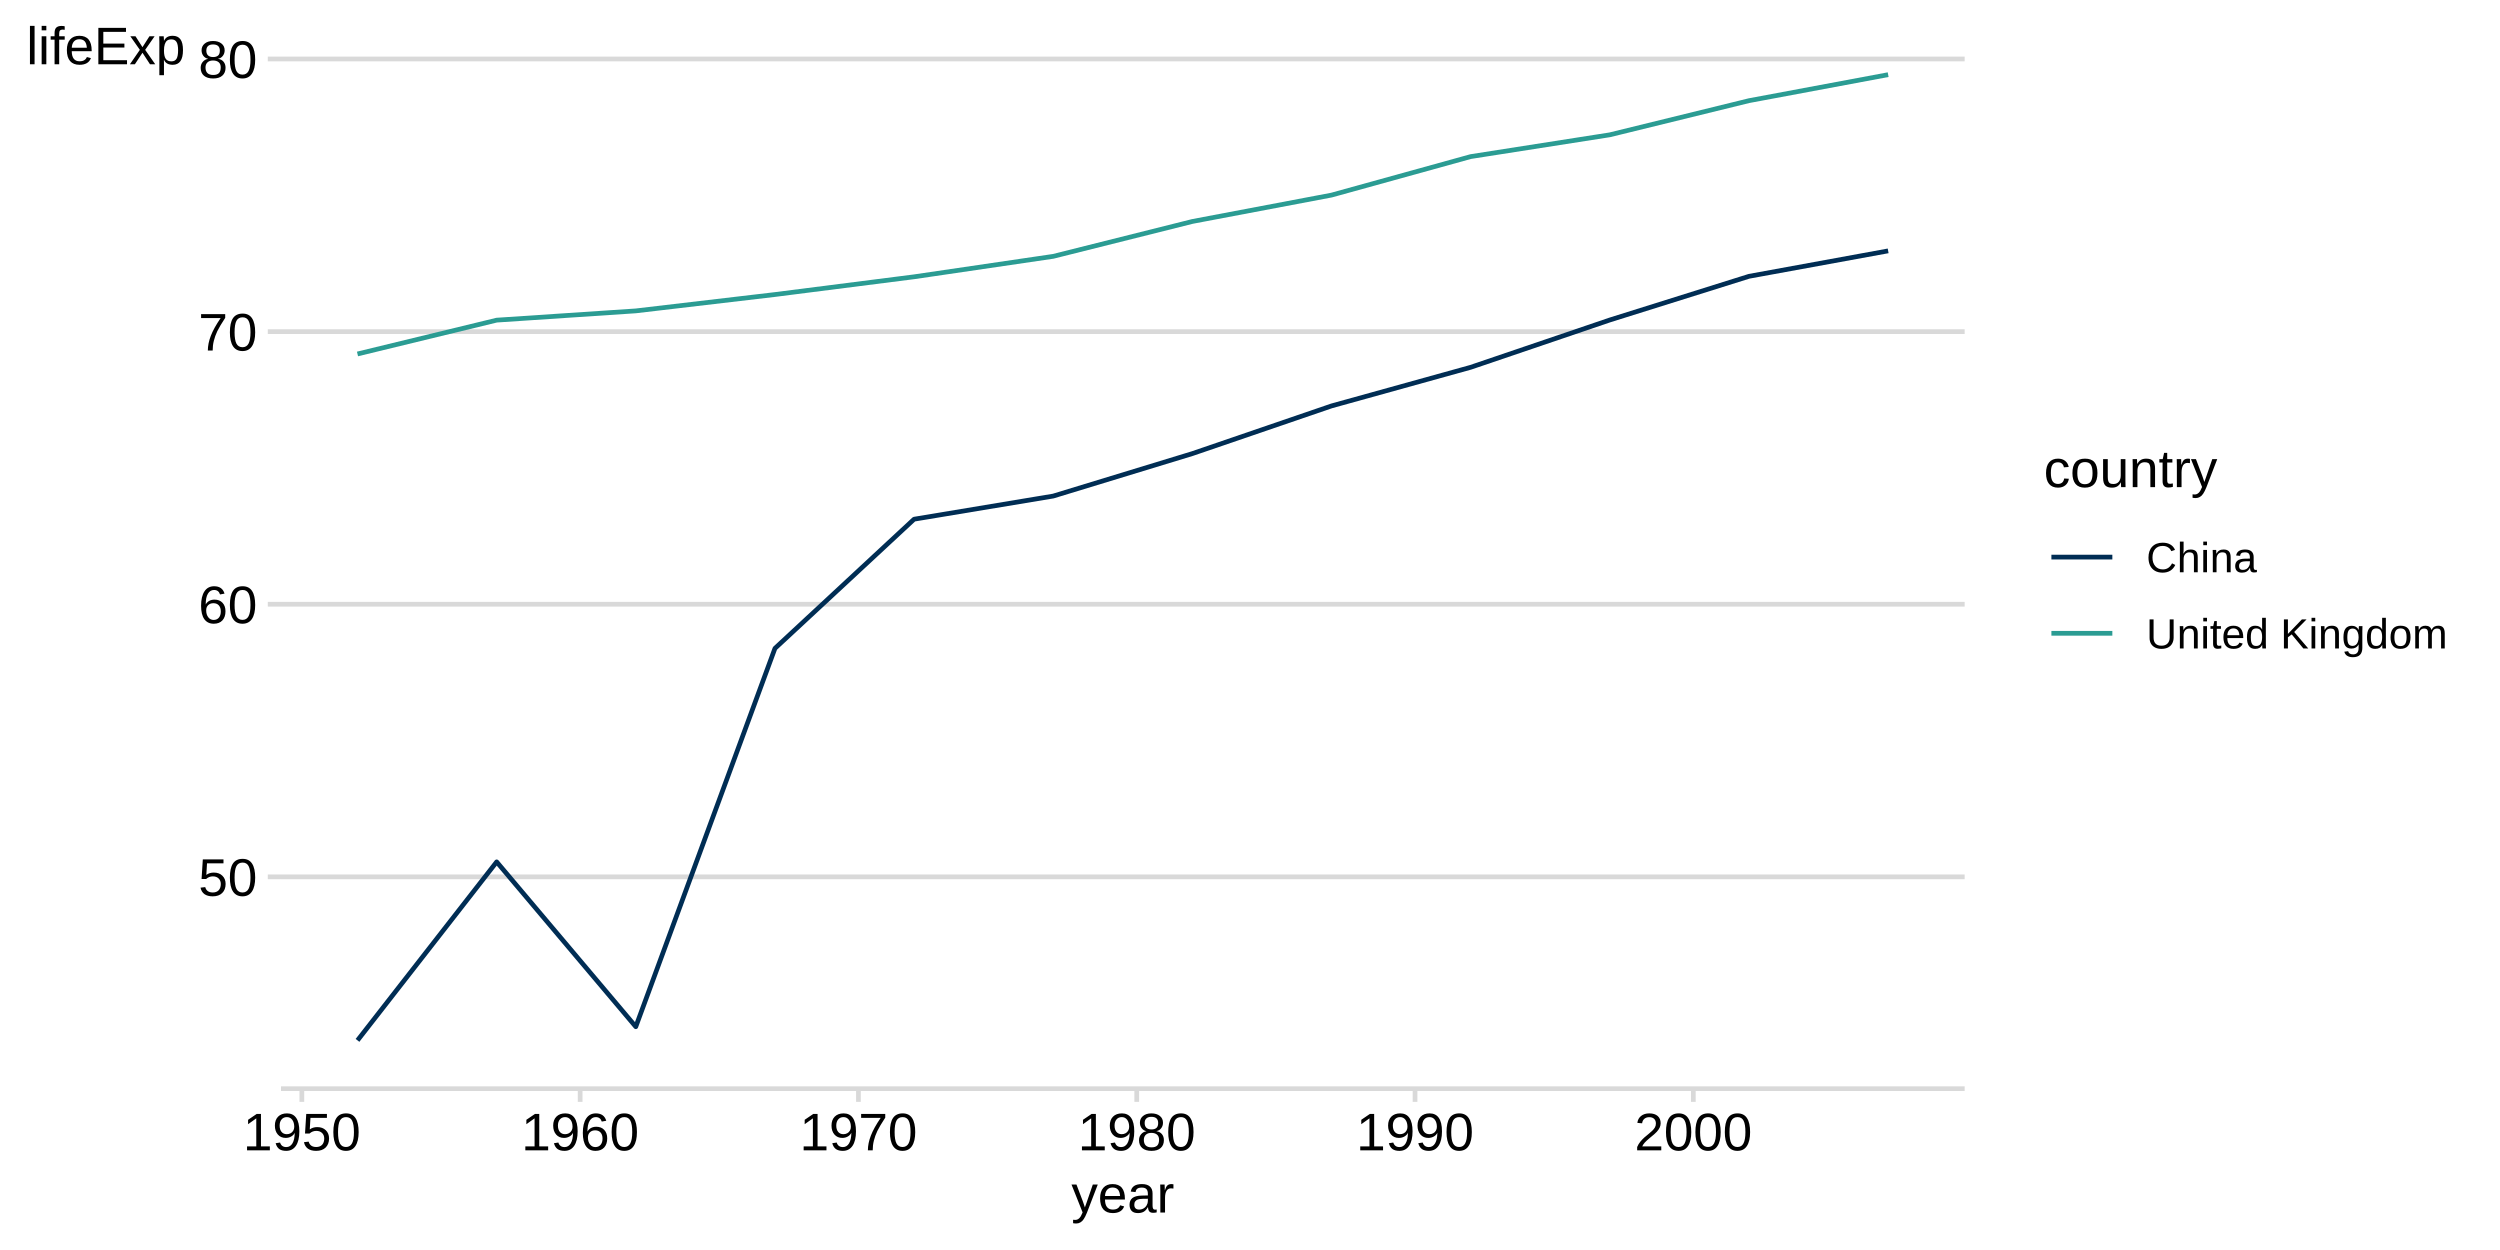
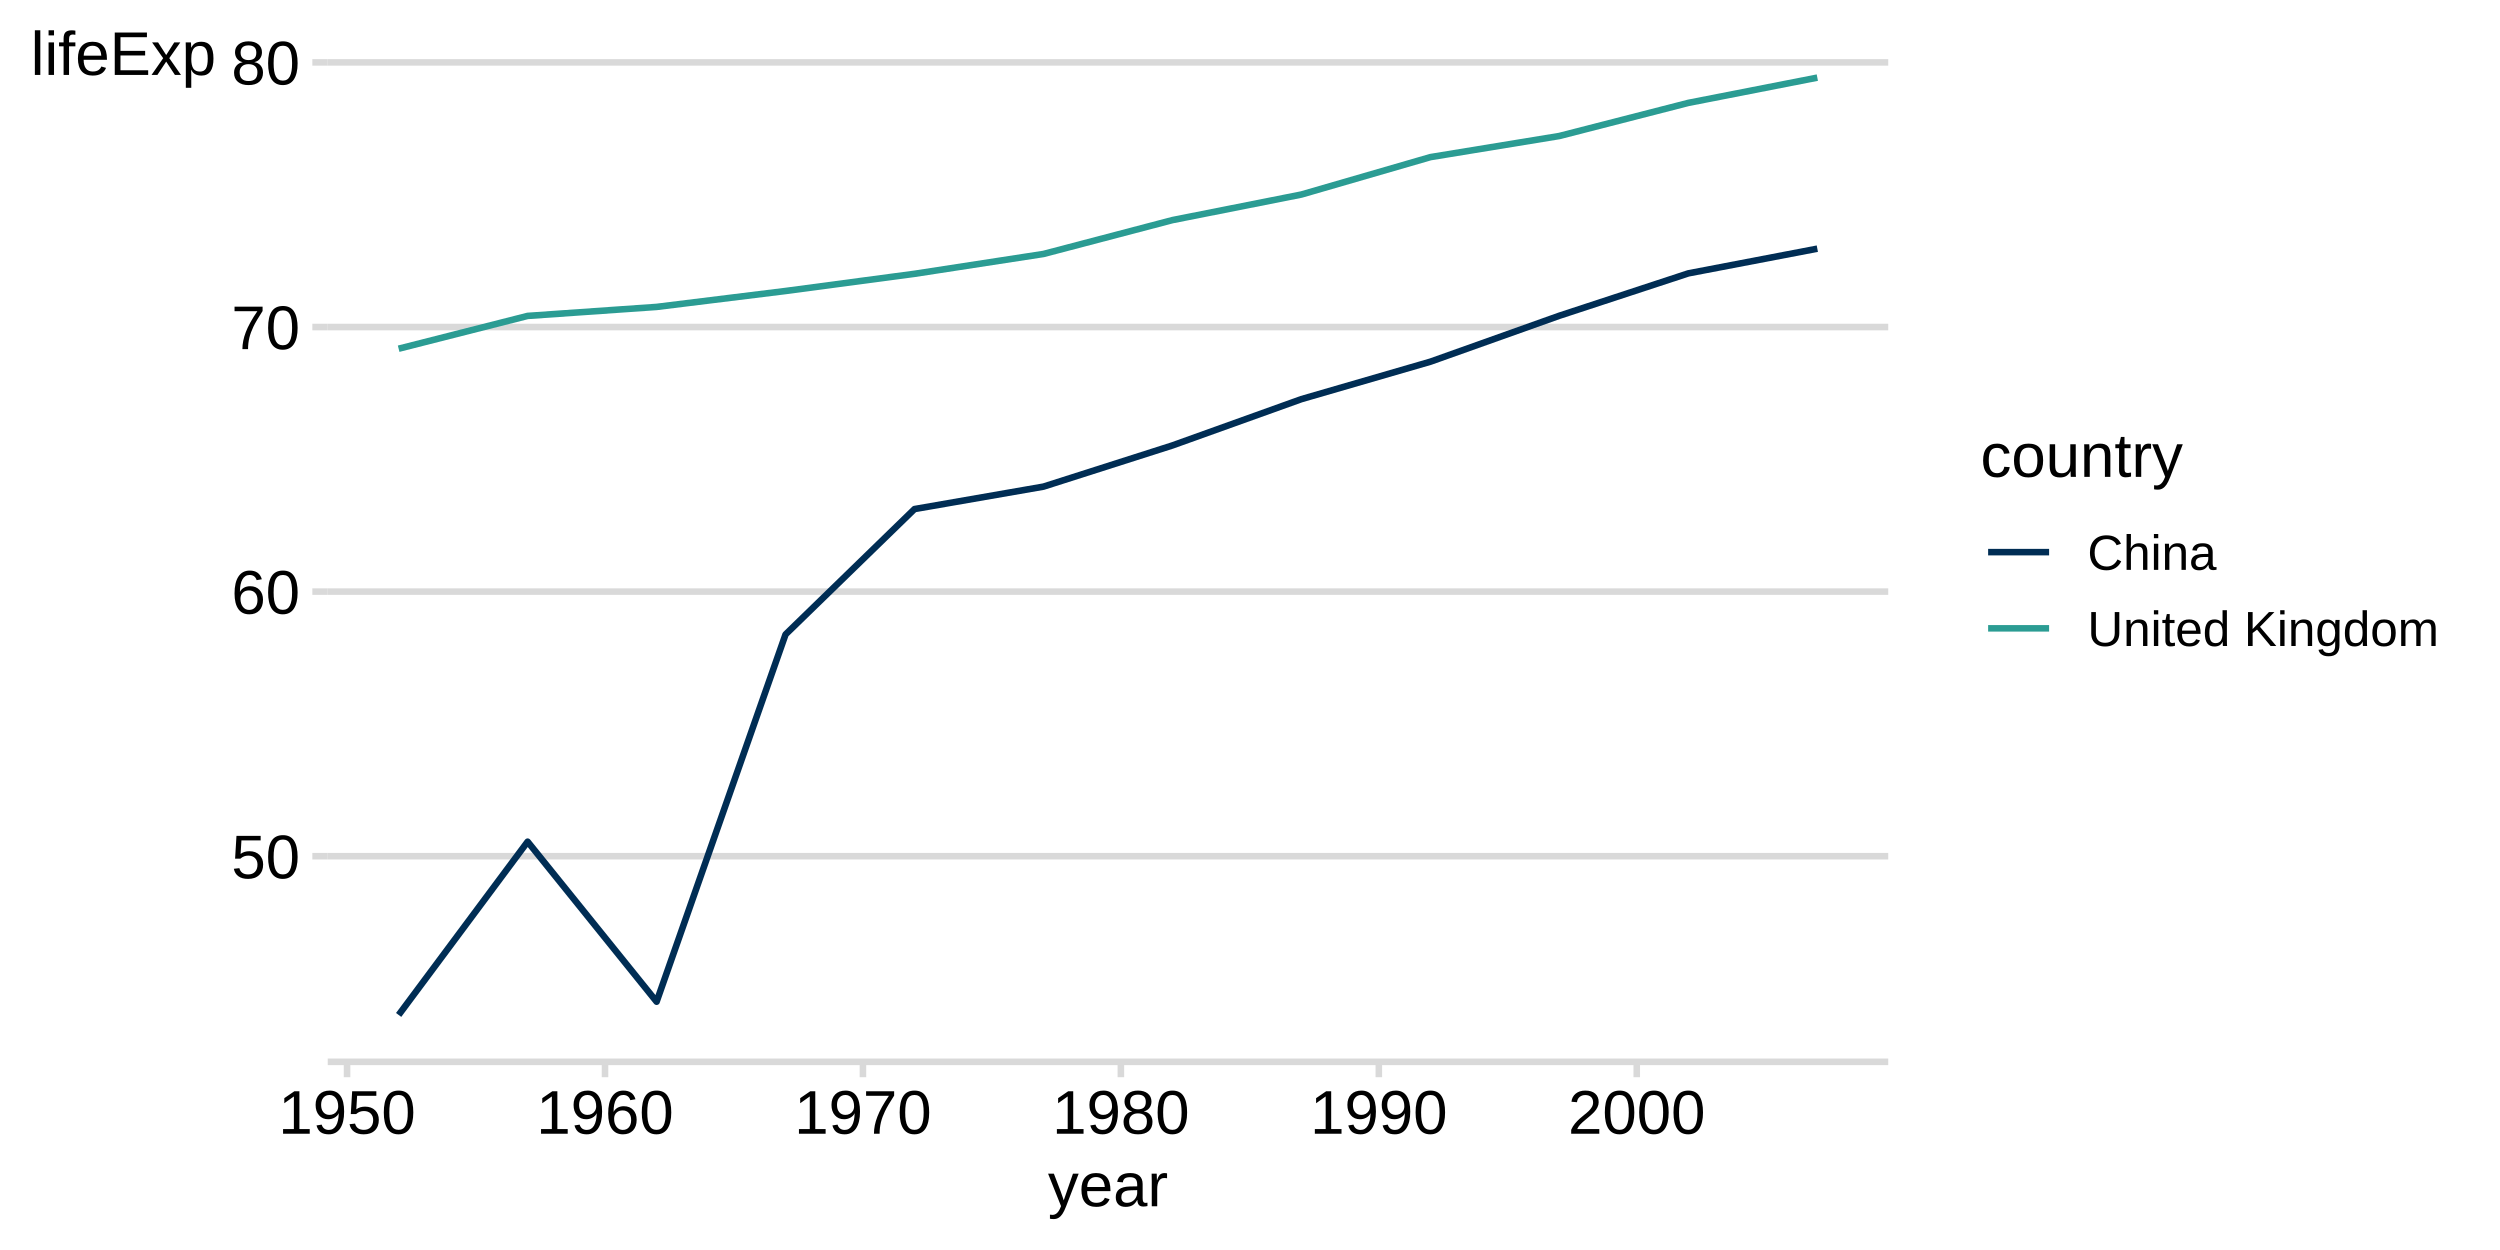
<svg xmlns="http://www.w3.org/2000/svg" class="svglite" width="566.93pt" height="283.46pt" viewBox="0 0 566.93 283.46">
  <defs>
    <style type="text/css">
    .svglite line, .svglite polyline, .svglite polygon, .svglite path, .svglite rect, .svglite circle {
      fill: none;
      stroke: #000000;
      stroke-linecap: round;
      stroke-linejoin: round;
      stroke-miterlimit: 10.00;
    }
    .svglite text {
      white-space: pre;
    }
  </style>
  </defs>
  <rect width="100%" height="100%" style="stroke: none; fill: #FFFFFF;" />
  <defs>
    <clipPath id="cpMC4wMHw1NjYuOTN8MC4wMHwyODMuNDY=">
      <rect x="0.00" y="0.00" width="566.93" height="283.46" />
    </clipPath>
  </defs>
  <g clip-path="url(#cpMC4wMHw1NjYuOTN8MC4wMHwyODMuNDY=)">
-     <rect x="0" y="0.00" width="566.93" height="283.46" style="stroke-width: 1.07; stroke: #FFFFFF; fill: #FFFFFF;" />
+     <rect x="0" y="0.00" width="566.93" height="283.46" style="stroke-width: 1.24; stroke: #FFFFFF; fill: #FFFFFF;" />
  </g>
  <defs>
-     <clipPath id="cpNjMuNzJ8NDQ1LjUzfDUuOTh8MjQ2Ljg4">
-       <rect x="63.72" y="5.98" width="381.82" height="240.91" />
+     <clipPath id="cpNzQuMzJ8NDI4LjIwfDYuOTd8MjQwLjc5">
+       <rect x="74.32" y="6.97" width="353.89" height="233.82" />
    </clipPath>
  </defs>
-   <g clip-path="url(#cpNjMuNzJ8NDQ1LjUzfDUuOTh8MjQ2Ljg4)">
-     <polyline points="63.72,198.84 445.53,198.84 " style="stroke-width: 1.07; stroke: #D9D9D9; stroke-linecap: butt;" />
-     <polyline points="63.72,137.02 445.53,137.02 " style="stroke-width: 1.07; stroke: #D9D9D9; stroke-linecap: butt;" />
-     <polyline points="63.72,75.20 445.53,75.20 " style="stroke-width: 1.07; stroke: #D9D9D9; stroke-linecap: butt;" />
-     <polyline points="63.72,13.37 445.53,13.37 " style="stroke-width: 1.07; stroke: #D9D9D9; stroke-linecap: butt;" />
-     <polyline points="81.07,235.93 112.63,195.45 144.18,232.83 175.74,147.03 207.29,117.74 238.85,112.49 270.40,102.86 301.96,92.05 333.51,83.29 365.07,72.56 396.62,62.66 428.18,56.89 " style="stroke-width: 1.07; stroke: #002D54; stroke-linecap: butt;" />
-     <polyline points="81.07,80.27 112.63,72.60 144.18,70.50 175.74,66.79 207.29,62.77 238.85,58.13 270.40,50.22 301.96,44.24 333.51,35.51 365.07,30.57 396.62,22.83 428.18,16.93 " style="stroke-width: 1.07; stroke: #2B9C93; stroke-linecap: butt;" />
+   <g clip-path="url(#cpNzQuMzJ8NDI4LjIwfDYuOTd8MjQwLjc5)">
+     <polyline points="74.32,194.16 428.20,194.16 " style="stroke-width: 1.49; stroke: #D9D9D9; stroke-linecap: butt;" />
+     <polyline points="74.32,134.16 428.20,134.16 " style="stroke-width: 1.49; stroke: #D9D9D9; stroke-linecap: butt;" />
+     <polyline points="74.32,74.16 428.20,74.16 " style="stroke-width: 1.49; stroke: #D9D9D9; stroke-linecap: butt;" />
+     <polyline points="74.32,14.15 428.20,14.15 " style="stroke-width: 1.49; stroke: #D9D9D9; stroke-linecap: butt;" />
+     <polyline points="90.40,230.16 119.65,190.87 148.90,227.16 178.14,143.87 207.39,115.44 236.64,110.35 265.88,101.01 295.13,90.51 324.38,82.02 353.62,71.60 382.87,61.99 412.12,56.39 " style="stroke-width: 1.49; stroke: #002D54; stroke-linecap: butt;" />
+     <polyline points="90.40,79.08 119.65,71.64 148.90,69.60 178.14,65.99 207.39,62.09 236.64,57.59 265.88,49.91 295.13,44.11 324.38,35.63 353.62,30.84 382.87,23.33 412.12,17.60 " style="stroke-width: 1.49; stroke: #2B9C93; stroke-linecap: butt;" />
  </g>
  <g clip-path="url(#cpMC4wMHw1NjYuOTN8MC4wMHwyODMuNDY=)">
-     <text x="58.34" y="203.14" text-anchor="end" style="font-size: 12.00px; font-family: &quot;Arial&quot;;" textLength="13.35px" lengthAdjust="spacingAndGlyphs">50</text>
-     <text x="58.34" y="141.32" text-anchor="end" style="font-size: 12.00px; font-family: &quot;Arial&quot;;" textLength="13.35px" lengthAdjust="spacingAndGlyphs">60</text>
-     <text x="58.34" y="79.49" text-anchor="end" style="font-size: 12.00px; font-family: &quot;Arial&quot;;" textLength="13.35px" lengthAdjust="spacingAndGlyphs">70</text>
-     <text x="58.34" y="17.67" text-anchor="end" style="font-size: 12.00px; font-family: &quot;Arial&quot;;" textLength="13.35px" lengthAdjust="spacingAndGlyphs">80</text>
-     <polyline points="60.73,198.84 63.72,198.84 " style="stroke-width: 1.07; stroke: #D9D9D9; stroke-linecap: butt;" />
-     <polyline points="60.73,137.02 63.72,137.02 " style="stroke-width: 1.07; stroke: #D9D9D9; stroke-linecap: butt;" />
-     <polyline points="60.73,75.20 63.72,75.20 " style="stroke-width: 1.07; stroke: #D9D9D9; stroke-linecap: butt;" />
-     <polyline points="60.73,13.37 63.72,13.37 " style="stroke-width: 1.07; stroke: #D9D9D9; stroke-linecap: butt;" />
-     <polyline points="63.72,246.88 445.53,246.88 " style="stroke-width: 1.07; stroke: #D9D9D9; stroke-linecap: butt;" />
-     <polyline points="68.45,249.87 68.45,246.88 " style="stroke-width: 1.07; stroke: #D9D9D9; stroke-linecap: butt;" />
-     <polyline points="131.56,249.87 131.56,246.88 " style="stroke-width: 1.07; stroke: #D9D9D9; stroke-linecap: butt;" />
-     <polyline points="194.67,249.87 194.67,246.88 " style="stroke-width: 1.07; stroke: #D9D9D9; stroke-linecap: butt;" />
-     <polyline points="257.78,249.87 257.78,246.88 " style="stroke-width: 1.07; stroke: #D9D9D9; stroke-linecap: butt;" />
-     <polyline points="320.89,249.87 320.89,246.88 " style="stroke-width: 1.07; stroke: #D9D9D9; stroke-linecap: butt;" />
-     <polyline points="384.00,249.87 384.00,246.88 " style="stroke-width: 1.07; stroke: #D9D9D9; stroke-linecap: butt;" />
-     <text x="68.45" y="260.86" text-anchor="middle" style="font-size: 12.00px; font-family: &quot;Arial&quot;;" textLength="26.70px" lengthAdjust="spacingAndGlyphs">1950</text>
-     <text x="131.56" y="260.86" text-anchor="middle" style="font-size: 12.00px; font-family: &quot;Arial&quot;;" textLength="26.70px" lengthAdjust="spacingAndGlyphs">1960</text>
-     <text x="194.67" y="260.86" text-anchor="middle" style="font-size: 12.00px; font-family: &quot;Arial&quot;;" textLength="26.70px" lengthAdjust="spacingAndGlyphs">1970</text>
-     <text x="257.78" y="260.86" text-anchor="middle" style="font-size: 12.00px; font-family: &quot;Arial&quot;;" textLength="26.70px" lengthAdjust="spacingAndGlyphs">1980</text>
-     <text x="320.89" y="260.86" text-anchor="middle" style="font-size: 12.00px; font-family: &quot;Arial&quot;;" textLength="26.70px" lengthAdjust="spacingAndGlyphs">1990</text>
-     <text x="384.00" y="260.86" text-anchor="middle" style="font-size: 12.00px; font-family: &quot;Arial&quot;;" textLength="26.70px" lengthAdjust="spacingAndGlyphs">2000</text>
-     <text x="254.63" y="274.97" text-anchor="middle" style="font-size: 12.00px; font-family: &quot;Arial&quot;;" textLength="23.35px" lengthAdjust="spacingAndGlyphs">year</text>
-     <text x="23.99" y="14.57" text-anchor="middle" style="font-size: 12.00px; font-family: &quot;Arial&quot;;" textLength="36.02px" lengthAdjust="spacingAndGlyphs">lifeExp</text>
-     <rect x="457.49" y="94.63" width="103.46" height="63.61" style="stroke-width: 1.07; stroke: none; fill: #FFFFFF;" />
-     <text x="463.47" y="110.46" style="font-size: 12.00px; font-family: &quot;Arial&quot;;" textLength="39.36px" lengthAdjust="spacingAndGlyphs">country</text>
-     <rect x="463.47" y="117.70" width="17.28" height="17.28" style="stroke-width: 1.07; stroke: none;" />
-     <line x1="465.20" y1="126.34" x2="479.02" y2="126.34" style="stroke-width: 1.07; stroke: #002D54; stroke-linecap: butt;" />
-     <rect x="463.47" y="134.98" width="17.28" height="17.28" style="stroke-width: 1.07; stroke: none;" />
-     <line x1="465.20" y1="143.62" x2="479.02" y2="143.62" style="stroke-width: 1.07; stroke: #2B9C93; stroke-linecap: butt;" />
-     <text x="486.73" y="129.77" style="font-size: 9.60px; font-family: &quot;Arial&quot;;" textLength="25.06px" lengthAdjust="spacingAndGlyphs">China</text>
-     <text x="486.73" y="147.05" style="font-size: 9.60px; font-family: &quot;Arial&quot;;" textLength="68.25px" lengthAdjust="spacingAndGlyphs">United Kingdom</text>
+     <text x="68.04" y="199.17" text-anchor="end" style="font-size: 14.00px; font-family: &quot;Arial&quot;;" textLength="15.57px" lengthAdjust="spacingAndGlyphs">50</text>
+     <text x="68.04" y="139.17" text-anchor="end" style="font-size: 14.00px; font-family: &quot;Arial&quot;;" textLength="15.57px" lengthAdjust="spacingAndGlyphs">60</text>
+     <text x="68.04" y="79.17" text-anchor="end" style="font-size: 14.00px; font-family: &quot;Arial&quot;;" textLength="15.57px" lengthAdjust="spacingAndGlyphs">70</text>
+     <text x="68.04" y="19.16" text-anchor="end" style="font-size: 14.00px; font-family: &quot;Arial&quot;;" textLength="15.57px" lengthAdjust="spacingAndGlyphs">80</text>
+     <polyline points="70.83,194.16 74.32,194.16 " style="stroke-width: 1.49; stroke: #D9D9D9; stroke-linecap: butt;" />
+     <polyline points="70.83,134.16 74.32,134.16 " style="stroke-width: 1.49; stroke: #D9D9D9; stroke-linecap: butt;" />
+     <polyline points="70.83,74.16 74.32,74.16 " style="stroke-width: 1.49; stroke: #D9D9D9; stroke-linecap: butt;" />
+     <polyline points="70.83,14.15 74.32,14.15 " style="stroke-width: 1.49; stroke: #D9D9D9; stroke-linecap: butt;" />
+     <polyline points="74.32,240.79 428.20,240.79 " style="stroke-width: 1.49; stroke: #D9D9D9; stroke-linecap: butt;" />
+     <polyline points="78.70,244.28 78.70,240.79 " style="stroke-width: 1.49; stroke: #D9D9D9; stroke-linecap: butt;" />
+     <polyline points="137.20,244.28 137.20,240.79 " style="stroke-width: 1.49; stroke: #D9D9D9; stroke-linecap: butt;" />
+     <polyline points="195.69,244.28 195.69,240.79 " style="stroke-width: 1.49; stroke: #D9D9D9; stroke-linecap: butt;" />
+     <polyline points="254.18,244.28 254.18,240.79 " style="stroke-width: 1.49; stroke: #D9D9D9; stroke-linecap: butt;" />
+     <polyline points="312.68,244.28 312.68,240.79 " style="stroke-width: 1.49; stroke: #D9D9D9; stroke-linecap: butt;" />
+     <polyline points="371.17,244.28 371.17,240.79 " style="stroke-width: 1.49; stroke: #D9D9D9; stroke-linecap: butt;" />
+     <text x="78.70" y="257.09" text-anchor="middle" style="font-size: 14.00px; font-family: &quot;Arial&quot;;" textLength="31.13px" lengthAdjust="spacingAndGlyphs">1950</text>
+     <text x="137.20" y="257.09" text-anchor="middle" style="font-size: 14.00px; font-family: &quot;Arial&quot;;" textLength="31.13px" lengthAdjust="spacingAndGlyphs">1960</text>
+     <text x="195.69" y="257.09" text-anchor="middle" style="font-size: 14.00px; font-family: &quot;Arial&quot;;" textLength="31.13px" lengthAdjust="spacingAndGlyphs">1970</text>
+     <text x="254.18" y="257.09" text-anchor="middle" style="font-size: 14.00px; font-family: &quot;Arial&quot;;" textLength="31.13px" lengthAdjust="spacingAndGlyphs">1980</text>
+     <text x="312.68" y="257.09" text-anchor="middle" style="font-size: 14.00px; font-family: &quot;Arial&quot;;" textLength="31.13px" lengthAdjust="spacingAndGlyphs">1990</text>
+     <text x="371.17" y="257.09" text-anchor="middle" style="font-size: 14.00px; font-family: &quot;Arial&quot;;" textLength="31.13px" lengthAdjust="spacingAndGlyphs">2000</text>
+     <text x="251.26" y="273.55" text-anchor="middle" style="font-size: 14.00px; font-family: &quot;Arial&quot;;" textLength="27.22px" lengthAdjust="spacingAndGlyphs">year</text>
+     <text x="27.98" y="17.00" text-anchor="middle" style="font-size: 14.00px; font-family: &quot;Arial&quot;;" textLength="42.01px" lengthAdjust="spacingAndGlyphs">lifeExp</text>
+     <rect x="442.15" y="89.66" width="117.80" height="68.45" style="stroke-width: 1.24; stroke: none; fill: #FFFFFF;" />
+     <text x="449.12" y="108.13" style="font-size: 14.00px; font-family: &quot;Arial&quot;;" textLength="45.89px" lengthAdjust="spacingAndGlyphs">country</text>
+     <rect x="449.12" y="116.57" width="17.28" height="17.28" style="stroke-width: 1.24; stroke: none;" />
+     <line x1="450.85" y1="125.21" x2="464.68" y2="125.21" style="stroke-width: 1.49; stroke: #002D54; stroke-linecap: butt;" />
+     <rect x="449.12" y="133.85" width="17.28" height="17.28" style="stroke-width: 1.24; stroke: none;" />
+     <line x1="450.85" y1="142.49" x2="464.68" y2="142.49" style="stroke-width: 1.49; stroke: #2B9C93; stroke-linecap: butt;" />
+     <text x="473.38" y="129.22" style="font-size: 11.20px; font-family: &quot;Arial&quot;;" textLength="29.22px" lengthAdjust="spacingAndGlyphs">China</text>
+     <text x="473.38" y="146.50" style="font-size: 11.20px; font-family: &quot;Arial&quot;;" textLength="79.60px" lengthAdjust="spacingAndGlyphs">United Kingdom</text>
  </g>
</svg>
